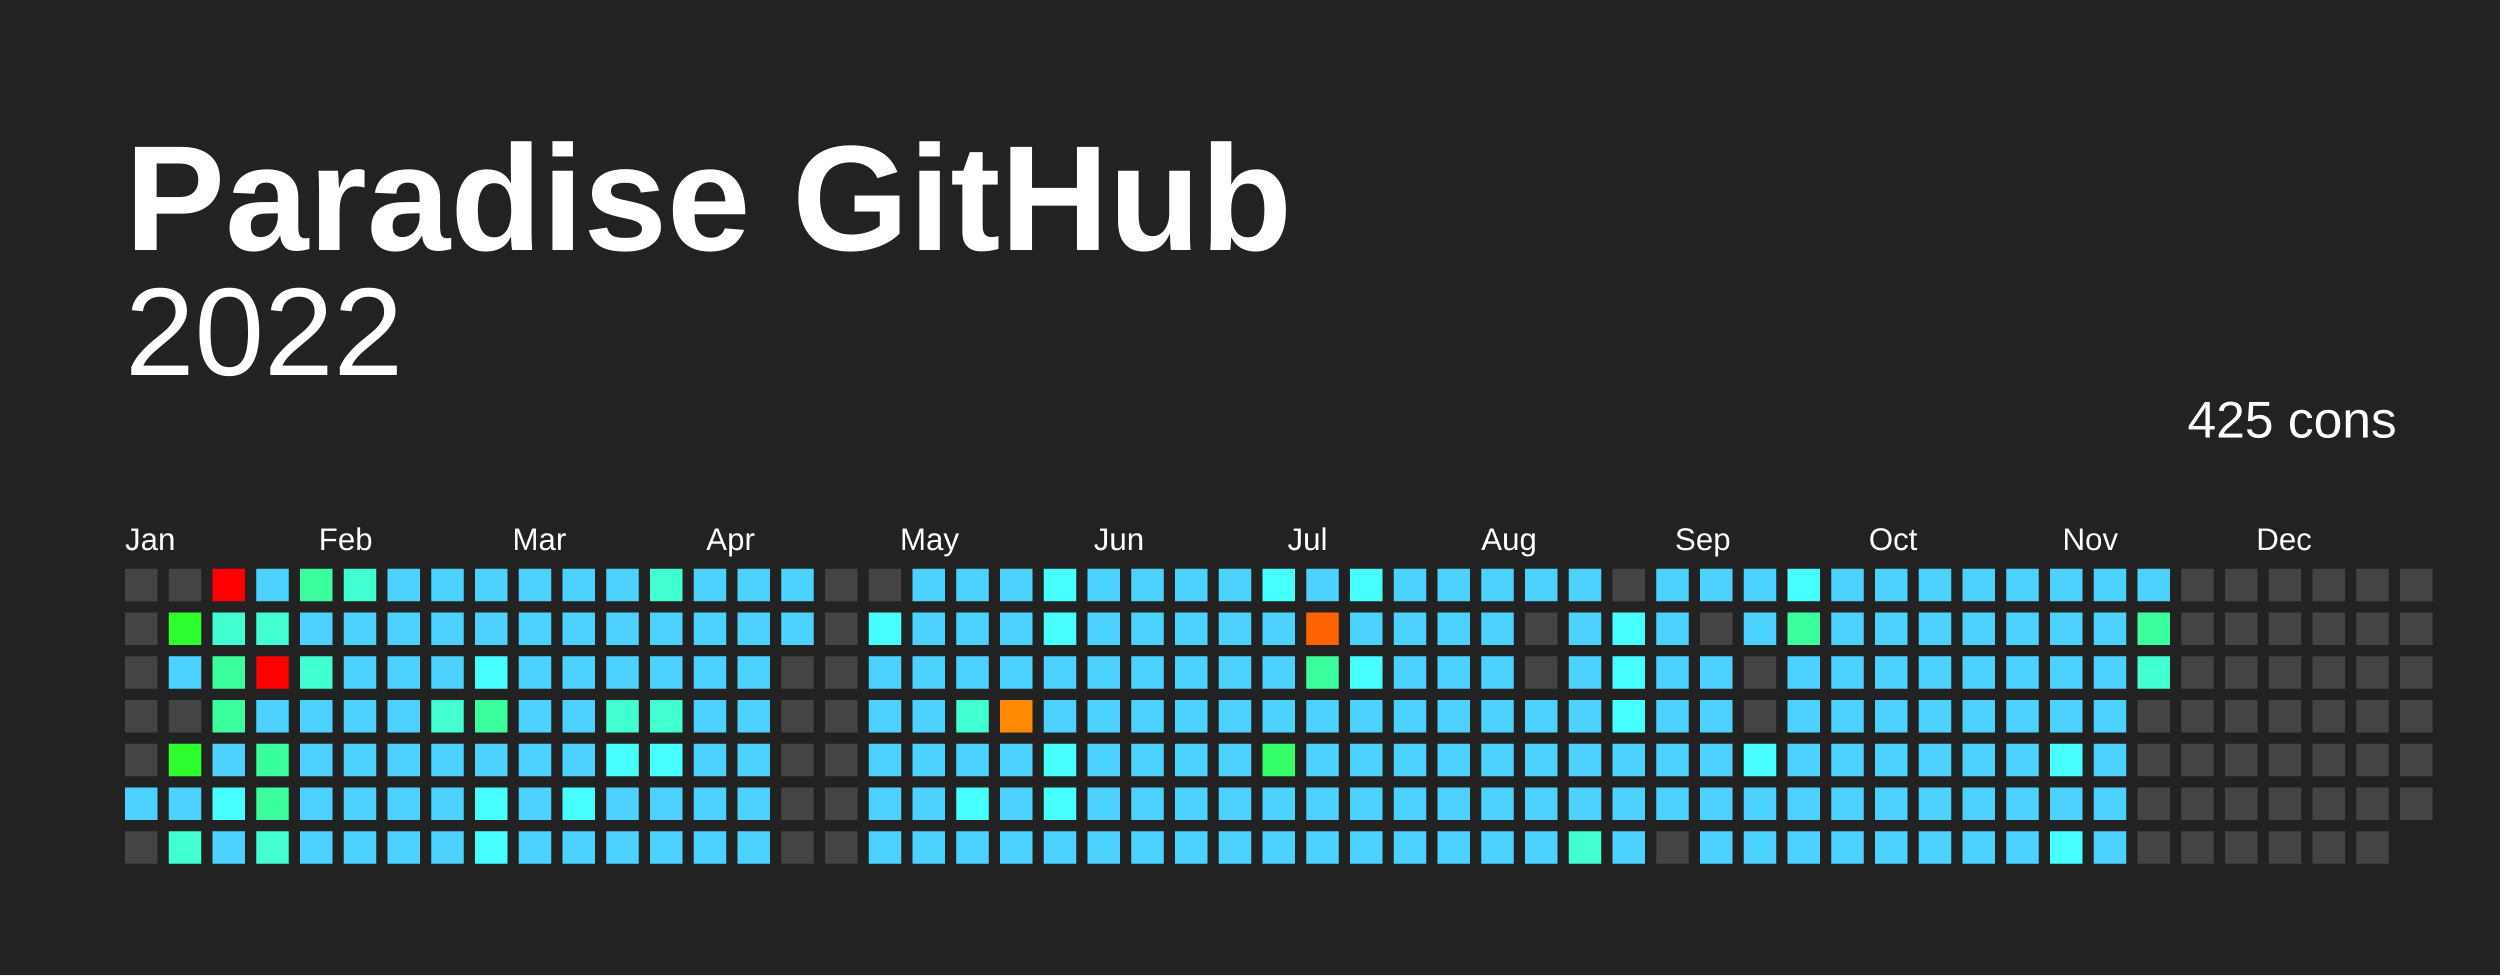
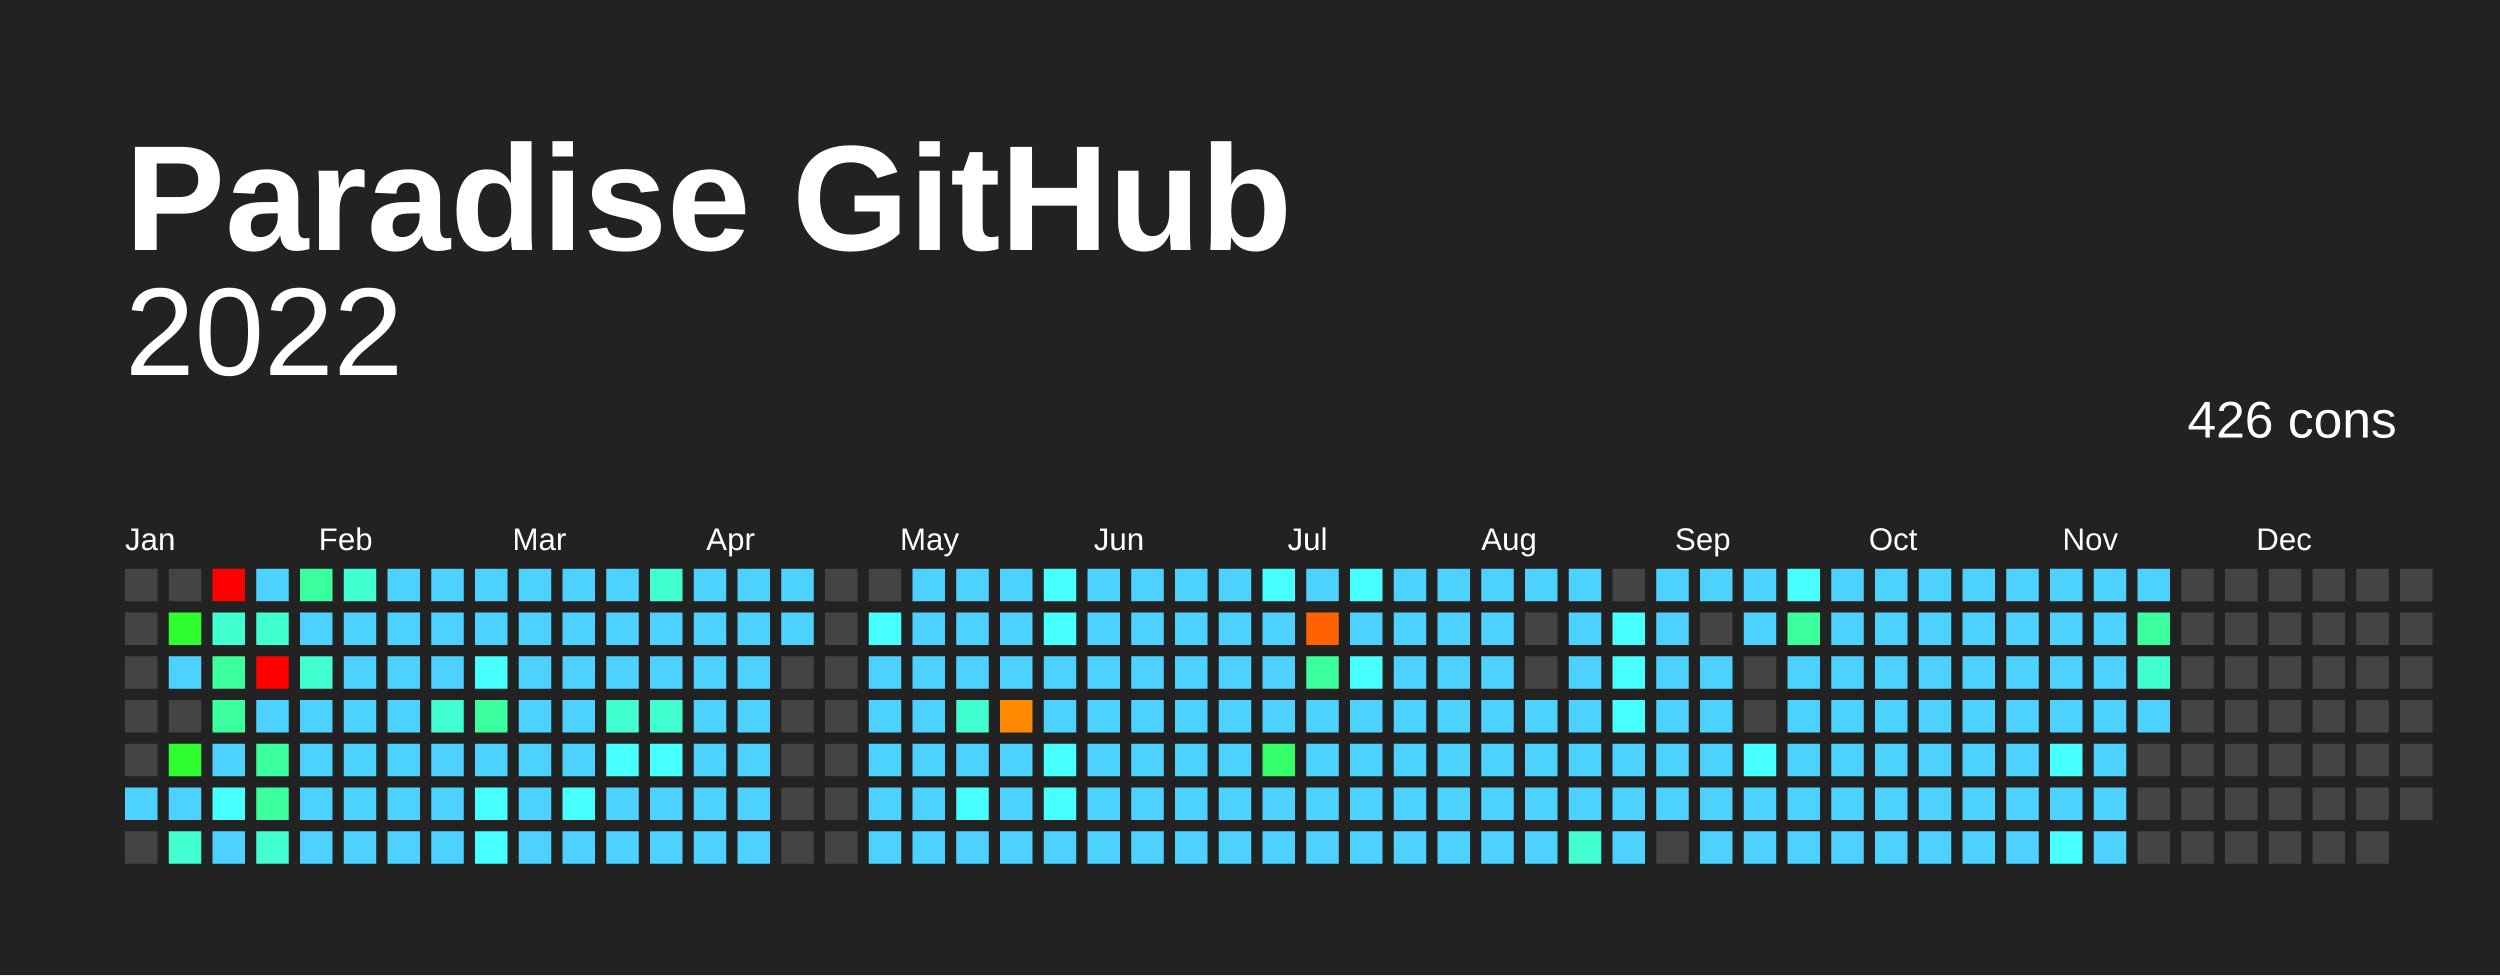
<svg xmlns="http://www.w3.org/2000/svg" baseProfile="full" height="78mm" version="1.1" viewBox="0,0,200,78" width="200mm">
  <defs />
  <rect fill="#222222" height="78" width="200" x="0" y="0" />
  <text fill="#FFFFFF" style="font-size:12px; font-family:Arial; font-weight:bold;" x="10" y="20">Paradise GitHub</text>
  <text alignment-baseline="hanging" fill="#FFFFFF" style="font-size:10.0px; font-family:Arial;" x="10" y="30">2022</text>
-   <text alignment-baseline="hanging" fill="#FFFFFF" style="font-size:4.125px; font-family:Arial;" x="175" y="35">425 cons</text>
+   <text alignment-baseline="hanging" fill="#FFFFFF" style="font-size:4.125px; font-family:Arial;" x="175" y="35">426 cons</text>
  <text fill="#FFFFFF" style="font-size:2.5px; font-family:Arial" x="10.0" y="44">Jan</text>
  <text fill="#FFFFFF" style="font-size:2.5px; font-family:Arial" x="25.5" y="44">Feb</text>
  <text fill="#FFFFFF" style="font-size:2.5px; font-family:Arial" x="41.0" y="44">Mar</text>
  <text fill="#FFFFFF" style="font-size:2.5px; font-family:Arial" x="56.5" y="44">Apr</text>
  <text fill="#FFFFFF" style="font-size:2.5px; font-family:Arial" x="72.0" y="44">May</text>
  <text fill="#FFFFFF" style="font-size:2.5px; font-family:Arial" x="87.5" y="44">Jun</text>
  <text fill="#FFFFFF" style="font-size:2.5px; font-family:Arial" x="103.0" y="44">Jul</text>
  <text fill="#FFFFFF" style="font-size:2.5px; font-family:Arial" x="118.5" y="44">Aug</text>
  <text fill="#FFFFFF" style="font-size:2.5px; font-family:Arial" x="134.0" y="44">Sep</text>
  <text fill="#FFFFFF" style="font-size:2.5px; font-family:Arial" x="149.5" y="44">Oct</text>
  <text fill="#FFFFFF" style="font-size:2.5px; font-family:Arial" x="165.0" y="44">Nov</text>
  <text fill="#FFFFFF" style="font-size:2.5px; font-family:Arial" x="180.5" y="44">Dec</text>
  <rect fill="#444444" height="2.6" width="2.6" x="10.0" y="45.5" />
  <rect fill="#444444" height="2.6" width="2.6" x="10.0" y="49.0" />
  <rect fill="#444444" height="2.6" width="2.6" x="10.0" y="52.5" />
  <rect fill="#444444" height="2.6" width="2.6" x="10.0" y="56.0" />
  <rect fill="#444444" height="2.6" width="2.6" x="10.0" y="59.5" />
  <rect fill="#4dd2ff" height="2.6" width="2.6" x="10.0" y="63.0" />
  <rect fill="#444444" height="2.6" width="2.6" x="10.0" y="66.5" />
  <rect fill="#444444" height="2.6" width="2.6" x="13.5" y="45.5" />
  <rect fill="#2fff30" height="2.6" width="2.6" x="13.5" y="49.0" />
  <rect fill="#4dd2ff" height="2.6" width="2.6" x="13.5" y="52.5" />
  <rect fill="#444444" height="2.6" width="2.6" x="13.5" y="56.0" />
  <rect fill="#2fff30" height="2.6" width="2.6" x="13.5" y="59.5" />
  <rect fill="#4dd2ff" height="2.6" width="2.6" x="13.5" y="63.0" />
  <rect fill="#41ffd0" height="2.6" width="2.6" x="13.5" y="66.5" />
  <rect fill="red" height="2.6" width="2.6" x="17.0" y="45.5" />
  <rect fill="#41ffd0" height="2.6" width="2.6" x="17.0" y="49.0" />
  <rect fill="#3bff9e" height="2.6" width="2.6" x="17.0" y="52.5" />
  <rect fill="#3bff9e" height="2.6" width="2.6" x="17.0" y="56.0" />
  <rect fill="#4dd2ff" height="2.6" width="2.6" x="17.0" y="59.5" />
  <rect fill="#47ffff" height="2.6" width="2.6" x="17.0" y="63.0" />
  <rect fill="#4dd2ff" height="2.6" width="2.6" x="17.0" y="66.5" />
  <rect fill="#4dd2ff" height="2.6" width="2.6" x="20.5" y="45.5" />
  <rect fill="#41ffd0" height="2.6" width="2.6" x="20.5" y="49.0" />
  <rect fill="red" height="2.6" width="2.6" x="20.5" y="52.5" />
  <rect fill="#4dd2ff" height="2.6" width="2.6" x="20.5" y="56.0" />
  <rect fill="#3bff9e" height="2.6" width="2.6" x="20.5" y="59.5" />
  <rect fill="#3bff9e" height="2.6" width="2.6" x="20.5" y="63.0" />
  <rect fill="#41ffd0" height="2.6" width="2.6" x="20.5" y="66.5" />
  <rect fill="#3bff9e" height="2.6" width="2.6" x="24.0" y="45.5" />
  <rect fill="#4dd2ff" height="2.6" width="2.6" x="24.0" y="49.0" />
  <rect fill="#41ffd0" height="2.6" width="2.6" x="24.0" y="52.5" />
  <rect fill="#4dd2ff" height="2.6" width="2.6" x="24.0" y="56.0" />
  <rect fill="#4dd2ff" height="2.6" width="2.6" x="24.0" y="59.5" />
  <rect fill="#4dd2ff" height="2.6" width="2.6" x="24.0" y="63.0" />
  <rect fill="#4dd2ff" height="2.6" width="2.6" x="24.0" y="66.5" />
  <rect fill="#41ffd0" height="2.6" width="2.6" x="27.5" y="45.5" />
  <rect fill="#4dd2ff" height="2.6" width="2.6" x="27.5" y="49.0" />
  <rect fill="#4dd2ff" height="2.6" width="2.6" x="27.5" y="52.5" />
  <rect fill="#4dd2ff" height="2.6" width="2.6" x="27.5" y="56.0" />
  <rect fill="#4dd2ff" height="2.6" width="2.6" x="27.5" y="59.5" />
  <rect fill="#4dd2ff" height="2.6" width="2.6" x="27.5" y="63.0" />
  <rect fill="#4dd2ff" height="2.6" width="2.6" x="27.5" y="66.5" />
  <rect fill="#4dd2ff" height="2.6" width="2.6" x="31.0" y="45.5" />
  <rect fill="#4dd2ff" height="2.6" width="2.6" x="31.0" y="49.0" />
  <rect fill="#4dd2ff" height="2.6" width="2.6" x="31.0" y="52.5" />
  <rect fill="#4dd2ff" height="2.6" width="2.6" x="31.0" y="56.0" />
  <rect fill="#4dd2ff" height="2.6" width="2.6" x="31.0" y="59.5" />
  <rect fill="#4dd2ff" height="2.6" width="2.6" x="31.0" y="63.0" />
  <rect fill="#4dd2ff" height="2.6" width="2.6" x="31.0" y="66.5" />
  <rect fill="#4dd2ff" height="2.6" width="2.6" x="34.5" y="45.5" />
  <rect fill="#4dd2ff" height="2.6" width="2.6" x="34.5" y="49.0" />
  <rect fill="#4dd2ff" height="2.6" width="2.6" x="34.5" y="52.5" />
  <rect fill="#41ffd0" height="2.6" width="2.6" x="34.5" y="56.0" />
  <rect fill="#4dd2ff" height="2.6" width="2.6" x="34.5" y="59.5" />
  <rect fill="#4dd2ff" height="2.6" width="2.6" x="34.5" y="63.0" />
  <rect fill="#4dd2ff" height="2.6" width="2.6" x="34.5" y="66.5" />
  <rect fill="#4dd2ff" height="2.6" width="2.6" x="38.0" y="45.5" />
  <rect fill="#4dd2ff" height="2.6" width="2.6" x="38.0" y="49.0" />
  <rect fill="#47ffff" height="2.6" width="2.6" x="38.0" y="52.5" />
  <rect fill="#3bff9e" height="2.6" width="2.6" x="38.0" y="56.0" />
  <rect fill="#4dd2ff" height="2.6" width="2.6" x="38.0" y="59.5" />
  <rect fill="#47ffff" height="2.6" width="2.6" x="38.0" y="63.0" />
  <rect fill="#47ffff" height="2.6" width="2.6" x="38.0" y="66.5" />
  <rect fill="#4dd2ff" height="2.6" width="2.6" x="41.5" y="45.5" />
  <rect fill="#4dd2ff" height="2.6" width="2.6" x="41.5" y="49.0" />
  <rect fill="#4dd2ff" height="2.6" width="2.6" x="41.5" y="52.5" />
  <rect fill="#4dd2ff" height="2.6" width="2.6" x="41.5" y="56.0" />
  <rect fill="#4dd2ff" height="2.6" width="2.6" x="41.5" y="59.5" />
  <rect fill="#4dd2ff" height="2.6" width="2.6" x="41.5" y="63.0" />
  <rect fill="#4dd2ff" height="2.6" width="2.6" x="41.5" y="66.5" />
  <rect fill="#4dd2ff" height="2.6" width="2.6" x="45.0" y="45.5" />
  <rect fill="#4dd2ff" height="2.6" width="2.6" x="45.0" y="49.0" />
  <rect fill="#4dd2ff" height="2.6" width="2.6" x="45.0" y="52.5" />
  <rect fill="#4dd2ff" height="2.6" width="2.6" x="45.0" y="56.0" />
  <rect fill="#4dd2ff" height="2.6" width="2.6" x="45.0" y="59.5" />
  <rect fill="#47ffff" height="2.6" width="2.6" x="45.0" y="63.0" />
  <rect fill="#4dd2ff" height="2.6" width="2.6" x="45.0" y="66.5" />
  <rect fill="#4dd2ff" height="2.6" width="2.6" x="48.5" y="45.5" />
  <rect fill="#4dd2ff" height="2.6" width="2.6" x="48.5" y="49.0" />
  <rect fill="#4dd2ff" height="2.6" width="2.6" x="48.5" y="52.5" />
  <rect fill="#41ffd0" height="2.6" width="2.6" x="48.5" y="56.0" />
  <rect fill="#47ffff" height="2.6" width="2.6" x="48.5" y="59.5" />
  <rect fill="#4dd2ff" height="2.6" width="2.6" x="48.5" y="63.0" />
  <rect fill="#4dd2ff" height="2.6" width="2.6" x="48.5" y="66.5" />
  <rect fill="#41ffd0" height="2.6" width="2.6" x="52.0" y="45.5" />
  <rect fill="#4dd2ff" height="2.6" width="2.6" x="52.0" y="49.0" />
  <rect fill="#4dd2ff" height="2.6" width="2.6" x="52.0" y="52.5" />
  <rect fill="#41ffd0" height="2.6" width="2.6" x="52.0" y="56.0" />
  <rect fill="#47ffff" height="2.6" width="2.6" x="52.0" y="59.5" />
  <rect fill="#4dd2ff" height="2.6" width="2.6" x="52.0" y="63.0" />
  <rect fill="#4dd2ff" height="2.6" width="2.6" x="52.0" y="66.5" />
  <rect fill="#4dd2ff" height="2.6" width="2.6" x="55.5" y="45.5" />
  <rect fill="#4dd2ff" height="2.6" width="2.6" x="55.5" y="49.0" />
  <rect fill="#4dd2ff" height="2.6" width="2.6" x="55.5" y="52.5" />
  <rect fill="#4dd2ff" height="2.6" width="2.6" x="55.5" y="56.0" />
  <rect fill="#4dd2ff" height="2.6" width="2.6" x="55.5" y="59.5" />
  <rect fill="#4dd2ff" height="2.6" width="2.6" x="55.5" y="63.0" />
  <rect fill="#4dd2ff" height="2.6" width="2.6" x="55.5" y="66.5" />
  <rect fill="#4dd2ff" height="2.6" width="2.6" x="59.0" y="45.5" />
  <rect fill="#4dd2ff" height="2.6" width="2.6" x="59.0" y="49.0" />
  <rect fill="#4dd2ff" height="2.6" width="2.6" x="59.0" y="52.5" />
  <rect fill="#4dd2ff" height="2.6" width="2.6" x="59.0" y="56.0" />
  <rect fill="#4dd2ff" height="2.6" width="2.6" x="59.0" y="59.5" />
  <rect fill="#4dd2ff" height="2.6" width="2.6" x="59.0" y="63.0" />
  <rect fill="#4dd2ff" height="2.6" width="2.6" x="59.0" y="66.5" />
  <rect fill="#4dd2ff" height="2.6" width="2.6" x="62.5" y="45.5" />
  <rect fill="#4dd2ff" height="2.6" width="2.6" x="62.5" y="49.0" />
  <rect fill="#444444" height="2.6" width="2.6" x="62.5" y="52.5" />
  <rect fill="#444444" height="2.6" width="2.6" x="62.5" y="56.0" />
  <rect fill="#444444" height="2.6" width="2.6" x="62.5" y="59.5" />
  <rect fill="#444444" height="2.6" width="2.6" x="62.5" y="63.0" />
  <rect fill="#444444" height="2.6" width="2.6" x="62.5" y="66.5" />
  <rect fill="#444444" height="2.6" width="2.6" x="66.0" y="45.5" />
  <rect fill="#444444" height="2.6" width="2.6" x="66.0" y="49.0" />
  <rect fill="#444444" height="2.6" width="2.6" x="66.0" y="52.5" />
  <rect fill="#444444" height="2.6" width="2.6" x="66.0" y="56.0" />
  <rect fill="#444444" height="2.6" width="2.6" x="66.0" y="59.5" />
  <rect fill="#444444" height="2.6" width="2.6" x="66.0" y="63.0" />
  <rect fill="#444444" height="2.6" width="2.6" x="66.0" y="66.5" />
  <rect fill="#444444" height="2.6" width="2.6" x="69.5" y="45.5" />
  <rect fill="#47ffff" height="2.6" width="2.6" x="69.5" y="49.0" />
  <rect fill="#4dd2ff" height="2.6" width="2.6" x="69.5" y="52.5" />
  <rect fill="#4dd2ff" height="2.6" width="2.6" x="69.5" y="56.0" />
  <rect fill="#4dd2ff" height="2.6" width="2.6" x="69.5" y="59.5" />
  <rect fill="#4dd2ff" height="2.6" width="2.6" x="69.5" y="63.0" />
  <rect fill="#4dd2ff" height="2.6" width="2.6" x="69.5" y="66.5" />
  <rect fill="#4dd2ff" height="2.6" width="2.6" x="73.0" y="45.5" />
  <rect fill="#4dd2ff" height="2.6" width="2.6" x="73.0" y="49.0" />
  <rect fill="#4dd2ff" height="2.6" width="2.6" x="73.0" y="52.5" />
  <rect fill="#4dd2ff" height="2.6" width="2.6" x="73.0" y="56.0" />
  <rect fill="#4dd2ff" height="2.6" width="2.6" x="73.0" y="59.5" />
  <rect fill="#4dd2ff" height="2.6" width="2.6" x="73.0" y="63.0" />
  <rect fill="#4dd2ff" height="2.6" width="2.6" x="73.0" y="66.5" />
  <rect fill="#4dd2ff" height="2.6" width="2.6" x="76.5" y="45.5" />
  <rect fill="#4dd2ff" height="2.6" width="2.6" x="76.5" y="49.0" />
  <rect fill="#4dd2ff" height="2.6" width="2.6" x="76.5" y="52.5" />
  <rect fill="#41ffd0" height="2.6" width="2.6" x="76.5" y="56.0" />
  <rect fill="#4dd2ff" height="2.6" width="2.6" x="76.5" y="59.5" />
  <rect fill="#47ffff" height="2.6" width="2.6" x="76.5" y="63.0" />
  <rect fill="#4dd2ff" height="2.6" width="2.6" x="76.5" y="66.5" />
  <rect fill="#4dd2ff" height="2.6" width="2.6" x="80.0" y="45.5" />
  <rect fill="#4dd2ff" height="2.6" width="2.6" x="80.0" y="49.0" />
  <rect fill="#4dd2ff" height="2.6" width="2.6" x="80.0" y="52.5" />
  <rect fill="#ff8900" height="2.6" width="2.6" x="80.0" y="56.0" />
  <rect fill="#4dd2ff" height="2.6" width="2.6" x="80.0" y="59.5" />
  <rect fill="#4dd2ff" height="2.6" width="2.6" x="80.0" y="63.0" />
  <rect fill="#4dd2ff" height="2.6" width="2.6" x="80.0" y="66.5" />
  <rect fill="#47ffff" height="2.6" width="2.6" x="83.5" y="45.5" />
  <rect fill="#47ffff" height="2.6" width="2.6" x="83.5" y="49.0" />
  <rect fill="#4dd2ff" height="2.6" width="2.6" x="83.5" y="52.5" />
  <rect fill="#4dd2ff" height="2.6" width="2.6" x="83.5" y="56.0" />
  <rect fill="#47ffff" height="2.6" width="2.6" x="83.5" y="59.5" />
  <rect fill="#47ffff" height="2.6" width="2.6" x="83.5" y="63.0" />
  <rect fill="#4dd2ff" height="2.6" width="2.6" x="83.5" y="66.5" />
  <rect fill="#4dd2ff" height="2.6" width="2.6" x="87.0" y="45.5" />
  <rect fill="#4dd2ff" height="2.6" width="2.6" x="87.0" y="49.0" />
  <rect fill="#4dd2ff" height="2.6" width="2.6" x="87.0" y="52.5" />
  <rect fill="#4dd2ff" height="2.6" width="2.6" x="87.0" y="56.0" />
  <rect fill="#4dd2ff" height="2.6" width="2.6" x="87.0" y="59.5" />
  <rect fill="#4dd2ff" height="2.6" width="2.6" x="87.0" y="63.0" />
  <rect fill="#4dd2ff" height="2.6" width="2.6" x="87.0" y="66.5" />
  <rect fill="#4dd2ff" height="2.6" width="2.6" x="90.5" y="45.5" />
  <rect fill="#4dd2ff" height="2.6" width="2.6" x="90.5" y="49.0" />
  <rect fill="#4dd2ff" height="2.6" width="2.6" x="90.5" y="52.5" />
  <rect fill="#4dd2ff" height="2.6" width="2.6" x="90.5" y="56.0" />
  <rect fill="#4dd2ff" height="2.6" width="2.6" x="90.5" y="59.5" />
  <rect fill="#4dd2ff" height="2.6" width="2.6" x="90.5" y="63.0" />
  <rect fill="#4dd2ff" height="2.6" width="2.6" x="90.5" y="66.5" />
  <rect fill="#4dd2ff" height="2.6" width="2.6" x="94.0" y="45.5" />
  <rect fill="#4dd2ff" height="2.6" width="2.6" x="94.0" y="49.0" />
  <rect fill="#4dd2ff" height="2.6" width="2.6" x="94.0" y="52.5" />
  <rect fill="#4dd2ff" height="2.6" width="2.6" x="94.0" y="56.0" />
  <rect fill="#4dd2ff" height="2.6" width="2.6" x="94.0" y="59.5" />
  <rect fill="#4dd2ff" height="2.6" width="2.6" x="94.0" y="63.0" />
  <rect fill="#4dd2ff" height="2.6" width="2.6" x="94.0" y="66.5" />
  <rect fill="#4dd2ff" height="2.6" width="2.6" x="97.5" y="45.5" />
  <rect fill="#4dd2ff" height="2.6" width="2.6" x="97.5" y="49.0" />
  <rect fill="#4dd2ff" height="2.6" width="2.6" x="97.5" y="52.5" />
  <rect fill="#4dd2ff" height="2.6" width="2.6" x="97.5" y="56.0" />
  <rect fill="#4dd2ff" height="2.6" width="2.6" x="97.5" y="59.5" />
  <rect fill="#4dd2ff" height="2.6" width="2.6" x="97.5" y="63.0" />
  <rect fill="#4dd2ff" height="2.6" width="2.6" x="97.5" y="66.5" />
  <rect fill="#47ffff" height="2.6" width="2.6" x="101.0" y="45.5" />
  <rect fill="#4dd2ff" height="2.6" width="2.6" x="101.0" y="49.0" />
  <rect fill="#4dd2ff" height="2.6" width="2.6" x="101.0" y="52.5" />
  <rect fill="#4dd2ff" height="2.6" width="2.6" x="101.0" y="56.0" />
  <rect fill="#35ff68" height="2.6" width="2.6" x="101.0" y="59.5" />
  <rect fill="#4dd2ff" height="2.6" width="2.6" x="101.0" y="63.0" />
  <rect fill="#4dd2ff" height="2.6" width="2.6" x="101.0" y="66.5" />
  <rect fill="#4dd2ff" height="2.6" width="2.6" x="104.5" y="45.5" />
  <rect fill="#ff6200" height="2.6" width="2.6" x="104.5" y="49.0" />
  <rect fill="#3bff9e" height="2.6" width="2.6" x="104.5" y="52.5" />
  <rect fill="#4dd2ff" height="2.6" width="2.6" x="104.5" y="56.0" />
  <rect fill="#4dd2ff" height="2.6" width="2.6" x="104.5" y="59.5" />
  <rect fill="#4dd2ff" height="2.6" width="2.6" x="104.5" y="63.0" />
  <rect fill="#4dd2ff" height="2.6" width="2.6" x="104.5" y="66.5" />
  <rect fill="#47ffff" height="2.6" width="2.6" x="108.0" y="45.5" />
  <rect fill="#4dd2ff" height="2.6" width="2.6" x="108.0" y="49.0" />
  <rect fill="#47ffff" height="2.6" width="2.6" x="108.0" y="52.5" />
  <rect fill="#4dd2ff" height="2.6" width="2.6" x="108.0" y="56.0" />
  <rect fill="#4dd2ff" height="2.6" width="2.6" x="108.0" y="59.5" />
  <rect fill="#4dd2ff" height="2.6" width="2.6" x="108.0" y="63.0" />
  <rect fill="#4dd2ff" height="2.6" width="2.6" x="108.0" y="66.5" />
  <rect fill="#4dd2ff" height="2.6" width="2.6" x="111.5" y="45.5" />
  <rect fill="#4dd2ff" height="2.6" width="2.6" x="111.5" y="49.0" />
  <rect fill="#4dd2ff" height="2.6" width="2.6" x="111.5" y="52.5" />
  <rect fill="#4dd2ff" height="2.6" width="2.6" x="111.5" y="56.0" />
  <rect fill="#4dd2ff" height="2.6" width="2.6" x="111.5" y="59.5" />
  <rect fill="#4dd2ff" height="2.6" width="2.6" x="111.5" y="63.0" />
  <rect fill="#4dd2ff" height="2.6" width="2.6" x="111.5" y="66.5" />
  <rect fill="#4dd2ff" height="2.6" width="2.6" x="115.0" y="45.5" />
  <rect fill="#4dd2ff" height="2.6" width="2.6" x="115.0" y="49.0" />
  <rect fill="#4dd2ff" height="2.6" width="2.6" x="115.0" y="52.5" />
  <rect fill="#4dd2ff" height="2.6" width="2.6" x="115.0" y="56.0" />
  <rect fill="#4dd2ff" height="2.6" width="2.6" x="115.0" y="59.5" />
  <rect fill="#4dd2ff" height="2.6" width="2.6" x="115.0" y="63.0" />
  <rect fill="#4dd2ff" height="2.6" width="2.6" x="115.0" y="66.5" />
  <rect fill="#4dd2ff" height="2.6" width="2.6" x="118.5" y="45.5" />
  <rect fill="#4dd2ff" height="2.6" width="2.6" x="118.5" y="49.0" />
  <rect fill="#4dd2ff" height="2.6" width="2.6" x="118.5" y="52.5" />
  <rect fill="#4dd2ff" height="2.6" width="2.6" x="118.5" y="56.0" />
  <rect fill="#4dd2ff" height="2.6" width="2.6" x="118.5" y="59.5" />
  <rect fill="#4dd2ff" height="2.6" width="2.6" x="118.5" y="63.0" />
  <rect fill="#4dd2ff" height="2.6" width="2.6" x="118.5" y="66.5" />
  <rect fill="#4dd2ff" height="2.6" width="2.6" x="122.0" y="45.5" />
  <rect fill="#444444" height="2.6" width="2.6" x="122.0" y="49.0" />
  <rect fill="#444444" height="2.6" width="2.6" x="122.0" y="52.5" />
  <rect fill="#4dd2ff" height="2.6" width="2.6" x="122.0" y="56.0" />
  <rect fill="#4dd2ff" height="2.6" width="2.6" x="122.0" y="59.5" />
  <rect fill="#4dd2ff" height="2.6" width="2.6" x="122.0" y="63.0" />
  <rect fill="#4dd2ff" height="2.6" width="2.6" x="122.0" y="66.5" />
  <rect fill="#4dd2ff" height="2.6" width="2.6" x="125.5" y="45.5" />
  <rect fill="#4dd2ff" height="2.6" width="2.6" x="125.5" y="49.0" />
  <rect fill="#4dd2ff" height="2.6" width="2.6" x="125.5" y="52.5" />
  <rect fill="#4dd2ff" height="2.6" width="2.6" x="125.5" y="56.0" />
  <rect fill="#4dd2ff" height="2.6" width="2.6" x="125.5" y="59.5" />
  <rect fill="#4dd2ff" height="2.6" width="2.6" x="125.5" y="63.0" />
  <rect fill="#41ffd0" height="2.6" width="2.6" x="125.5" y="66.5" />
  <rect fill="#444444" height="2.6" width="2.6" x="129.0" y="45.5" />
  <rect fill="#47ffff" height="2.6" width="2.6" x="129.0" y="49.0" />
  <rect fill="#47ffff" height="2.6" width="2.6" x="129.0" y="52.5" />
  <rect fill="#47ffff" height="2.6" width="2.6" x="129.0" y="56.0" />
  <rect fill="#4dd2ff" height="2.6" width="2.6" x="129.0" y="59.5" />
  <rect fill="#4dd2ff" height="2.6" width="2.6" x="129.0" y="63.0" />
  <rect fill="#4dd2ff" height="2.6" width="2.6" x="129.0" y="66.5" />
  <rect fill="#4dd2ff" height="2.6" width="2.6" x="132.5" y="45.5" />
  <rect fill="#4dd2ff" height="2.6" width="2.6" x="132.5" y="49.0" />
  <rect fill="#4dd2ff" height="2.6" width="2.6" x="132.5" y="52.5" />
  <rect fill="#4dd2ff" height="2.6" width="2.6" x="132.5" y="56.0" />
  <rect fill="#4dd2ff" height="2.6" width="2.6" x="132.5" y="59.5" />
  <rect fill="#4dd2ff" height="2.6" width="2.6" x="132.5" y="63.0" />
  <rect fill="#444444" height="2.6" width="2.6" x="132.5" y="66.5" />
  <rect fill="#4dd2ff" height="2.6" width="2.6" x="136.0" y="45.5" />
  <rect fill="#444444" height="2.6" width="2.6" x="136.0" y="49.0" />
  <rect fill="#4dd2ff" height="2.6" width="2.6" x="136.0" y="52.5" />
  <rect fill="#4dd2ff" height="2.6" width="2.6" x="136.0" y="56.0" />
  <rect fill="#4dd2ff" height="2.6" width="2.6" x="136.0" y="59.5" />
  <rect fill="#4dd2ff" height="2.6" width="2.6" x="136.0" y="63.0" />
  <rect fill="#4dd2ff" height="2.6" width="2.6" x="136.0" y="66.5" />
  <rect fill="#4dd2ff" height="2.6" width="2.6" x="139.5" y="45.5" />
  <rect fill="#4dd2ff" height="2.6" width="2.6" x="139.5" y="49.0" />
  <rect fill="#444444" height="2.6" width="2.6" x="139.5" y="52.5" />
  <rect fill="#444444" height="2.6" width="2.6" x="139.5" y="56.0" />
  <rect fill="#47ffff" height="2.6" width="2.6" x="139.5" y="59.5" />
  <rect fill="#4dd2ff" height="2.6" width="2.6" x="139.5" y="63.0" />
  <rect fill="#4dd2ff" height="2.6" width="2.6" x="139.5" y="66.5" />
  <rect fill="#47ffff" height="2.6" width="2.6" x="143.0" y="45.5" />
  <rect fill="#3bff9e" height="2.6" width="2.6" x="143.0" y="49.0" />
  <rect fill="#4dd2ff" height="2.6" width="2.6" x="143.0" y="52.5" />
  <rect fill="#4dd2ff" height="2.6" width="2.6" x="143.0" y="56.0" />
  <rect fill="#4dd2ff" height="2.6" width="2.6" x="143.0" y="59.5" />
  <rect fill="#4dd2ff" height="2.6" width="2.6" x="143.0" y="63.0" />
  <rect fill="#4dd2ff" height="2.6" width="2.6" x="143.0" y="66.5" />
  <rect fill="#4dd2ff" height="2.6" width="2.6" x="146.5" y="45.5" />
  <rect fill="#4dd2ff" height="2.6" width="2.6" x="146.5" y="49.0" />
  <rect fill="#4dd2ff" height="2.6" width="2.6" x="146.5" y="52.5" />
  <rect fill="#4dd2ff" height="2.6" width="2.6" x="146.5" y="56.0" />
  <rect fill="#4dd2ff" height="2.6" width="2.6" x="146.5" y="59.5" />
  <rect fill="#4dd2ff" height="2.6" width="2.6" x="146.5" y="63.0" />
  <rect fill="#4dd2ff" height="2.6" width="2.6" x="146.5" y="66.5" />
  <rect fill="#4dd2ff" height="2.6" width="2.6" x="150.0" y="45.5" />
  <rect fill="#4dd2ff" height="2.6" width="2.6" x="150.0" y="49.0" />
  <rect fill="#4dd2ff" height="2.6" width="2.6" x="150.0" y="52.5" />
  <rect fill="#4dd2ff" height="2.6" width="2.6" x="150.0" y="56.0" />
  <rect fill="#4dd2ff" height="2.6" width="2.6" x="150.0" y="59.5" />
  <rect fill="#4dd2ff" height="2.6" width="2.6" x="150.0" y="63.0" />
  <rect fill="#4dd2ff" height="2.6" width="2.6" x="150.0" y="66.5" />
  <rect fill="#4dd2ff" height="2.6" width="2.6" x="153.5" y="45.5" />
  <rect fill="#4dd2ff" height="2.6" width="2.6" x="153.5" y="49.0" />
  <rect fill="#4dd2ff" height="2.6" width="2.6" x="153.5" y="52.5" />
  <rect fill="#4dd2ff" height="2.6" width="2.6" x="153.5" y="56.0" />
  <rect fill="#4dd2ff" height="2.6" width="2.6" x="153.5" y="59.5" />
  <rect fill="#4dd2ff" height="2.6" width="2.6" x="153.5" y="63.0" />
  <rect fill="#4dd2ff" height="2.6" width="2.6" x="153.5" y="66.5" />
  <rect fill="#4dd2ff" height="2.6" width="2.6" x="157.0" y="45.5" />
  <rect fill="#4dd2ff" height="2.6" width="2.6" x="157.0" y="49.0" />
  <rect fill="#4dd2ff" height="2.6" width="2.6" x="157.0" y="52.5" />
  <rect fill="#4dd2ff" height="2.6" width="2.6" x="157.0" y="56.0" />
  <rect fill="#4dd2ff" height="2.6" width="2.6" x="157.0" y="59.5" />
  <rect fill="#4dd2ff" height="2.6" width="2.6" x="157.0" y="63.0" />
  <rect fill="#4dd2ff" height="2.6" width="2.6" x="157.0" y="66.5" />
  <rect fill="#4dd2ff" height="2.6" width="2.6" x="160.5" y="45.5" />
  <rect fill="#4dd2ff" height="2.6" width="2.6" x="160.5" y="49.0" />
  <rect fill="#4dd2ff" height="2.6" width="2.6" x="160.5" y="52.5" />
  <rect fill="#4dd2ff" height="2.6" width="2.6" x="160.5" y="56.0" />
  <rect fill="#4dd2ff" height="2.6" width="2.6" x="160.5" y="59.5" />
  <rect fill="#4dd2ff" height="2.6" width="2.6" x="160.5" y="63.0" />
  <rect fill="#4dd2ff" height="2.6" width="2.6" x="160.5" y="66.5" />
  <rect fill="#4dd2ff" height="2.6" width="2.6" x="164.0" y="45.5" />
  <rect fill="#4dd2ff" height="2.6" width="2.6" x="164.0" y="49.0" />
  <rect fill="#4dd2ff" height="2.6" width="2.6" x="164.0" y="52.5" />
  <rect fill="#4dd2ff" height="2.6" width="2.6" x="164.0" y="56.0" />
  <rect fill="#47ffff" height="2.6" width="2.6" x="164.0" y="59.5" />
  <rect fill="#4dd2ff" height="2.6" width="2.6" x="164.0" y="63.0" />
  <rect fill="#47ffff" height="2.6" width="2.6" x="164.0" y="66.5" />
  <rect fill="#4dd2ff" height="2.6" width="2.6" x="167.5" y="45.5" />
  <rect fill="#4dd2ff" height="2.6" width="2.6" x="167.5" y="49.0" />
  <rect fill="#4dd2ff" height="2.6" width="2.6" x="167.5" y="52.5" />
  <rect fill="#4dd2ff" height="2.6" width="2.6" x="167.5" y="56.0" />
  <rect fill="#4dd2ff" height="2.6" width="2.6" x="167.5" y="59.5" />
  <rect fill="#4dd2ff" height="2.6" width="2.6" x="167.5" y="63.0" />
  <rect fill="#4dd2ff" height="2.6" width="2.6" x="167.5" y="66.5" />
  <rect fill="#4dd2ff" height="2.6" width="2.6" x="171.0" y="45.5" />
  <rect fill="#3bff9e" height="2.6" width="2.6" x="171.0" y="49.0" />
  <rect fill="#41ffd0" height="2.6" width="2.6" x="171.0" y="52.5" />
-   <rect fill="#444444" height="2.6" width="2.6" x="171.0" y="56.0" />
+   <rect fill="#4dd2ff" height="2.6" width="2.6" x="171.0" y="56.0" />
  <rect fill="#444444" height="2.6" width="2.6" x="171.0" y="59.5" />
  <rect fill="#444444" height="2.6" width="2.6" x="171.0" y="63.0" />
  <rect fill="#444444" height="2.6" width="2.6" x="171.0" y="66.5" />
  <rect fill="#444444" height="2.6" width="2.6" x="174.5" y="45.5" />
  <rect fill="#444444" height="2.6" width="2.6" x="174.5" y="49.0" />
  <rect fill="#444444" height="2.6" width="2.6" x="174.5" y="52.5" />
  <rect fill="#444444" height="2.6" width="2.6" x="174.5" y="56.0" />
  <rect fill="#444444" height="2.6" width="2.6" x="174.5" y="59.5" />
  <rect fill="#444444" height="2.6" width="2.6" x="174.5" y="63.0" />
  <rect fill="#444444" height="2.6" width="2.6" x="174.5" y="66.5" />
  <rect fill="#444444" height="2.6" width="2.6" x="178.0" y="45.5" />
  <rect fill="#444444" height="2.6" width="2.6" x="178.0" y="49.0" />
  <rect fill="#444444" height="2.6" width="2.6" x="178.0" y="52.5" />
  <rect fill="#444444" height="2.6" width="2.6" x="178.0" y="56.0" />
  <rect fill="#444444" height="2.6" width="2.6" x="178.0" y="59.5" />
  <rect fill="#444444" height="2.6" width="2.6" x="178.0" y="63.0" />
  <rect fill="#444444" height="2.6" width="2.6" x="178.0" y="66.5" />
  <rect fill="#444444" height="2.6" width="2.6" x="181.5" y="45.5" />
  <rect fill="#444444" height="2.6" width="2.6" x="181.5" y="49.0" />
  <rect fill="#444444" height="2.6" width="2.6" x="181.5" y="52.5" />
  <rect fill="#444444" height="2.6" width="2.6" x="181.5" y="56.0" />
  <rect fill="#444444" height="2.6" width="2.6" x="181.5" y="59.5" />
  <rect fill="#444444" height="2.6" width="2.6" x="181.5" y="63.0" />
  <rect fill="#444444" height="2.6" width="2.6" x="181.5" y="66.5" />
  <rect fill="#444444" height="2.6" width="2.6" x="185.0" y="45.5" />
  <rect fill="#444444" height="2.6" width="2.6" x="185.0" y="49.0" />
  <rect fill="#444444" height="2.6" width="2.6" x="185.0" y="52.5" />
  <rect fill="#444444" height="2.6" width="2.6" x="185.0" y="56.0" />
  <rect fill="#444444" height="2.6" width="2.6" x="185.0" y="59.5" />
  <rect fill="#444444" height="2.6" width="2.6" x="185.0" y="63.0" />
  <rect fill="#444444" height="2.6" width="2.6" x="185.0" y="66.5" />
  <rect fill="#444444" height="2.6" width="2.6" x="188.5" y="45.5" />
  <rect fill="#444444" height="2.6" width="2.6" x="188.5" y="49.0" />
  <rect fill="#444444" height="2.6" width="2.6" x="188.5" y="52.5" />
  <rect fill="#444444" height="2.6" width="2.6" x="188.5" y="56.0" />
  <rect fill="#444444" height="2.6" width="2.6" x="188.5" y="59.5" />
  <rect fill="#444444" height="2.6" width="2.6" x="188.5" y="63.0" />
  <rect fill="#444444" height="2.6" width="2.6" x="188.5" y="66.5" />
  <rect fill="#444444" height="2.6" width="2.6" x="192.0" y="45.5" />
  <rect fill="#444444" height="2.6" width="2.6" x="192.0" y="49.0" />
  <rect fill="#444444" height="2.6" width="2.6" x="192.0" y="52.5" />
  <rect fill="#444444" height="2.6" width="2.6" x="192.0" y="56.0" />
  <rect fill="#444444" height="2.6" width="2.6" x="192.0" y="59.5" />
  <rect fill="#444444" height="2.6" width="2.6" x="192.0" y="63.0" />
</svg>
